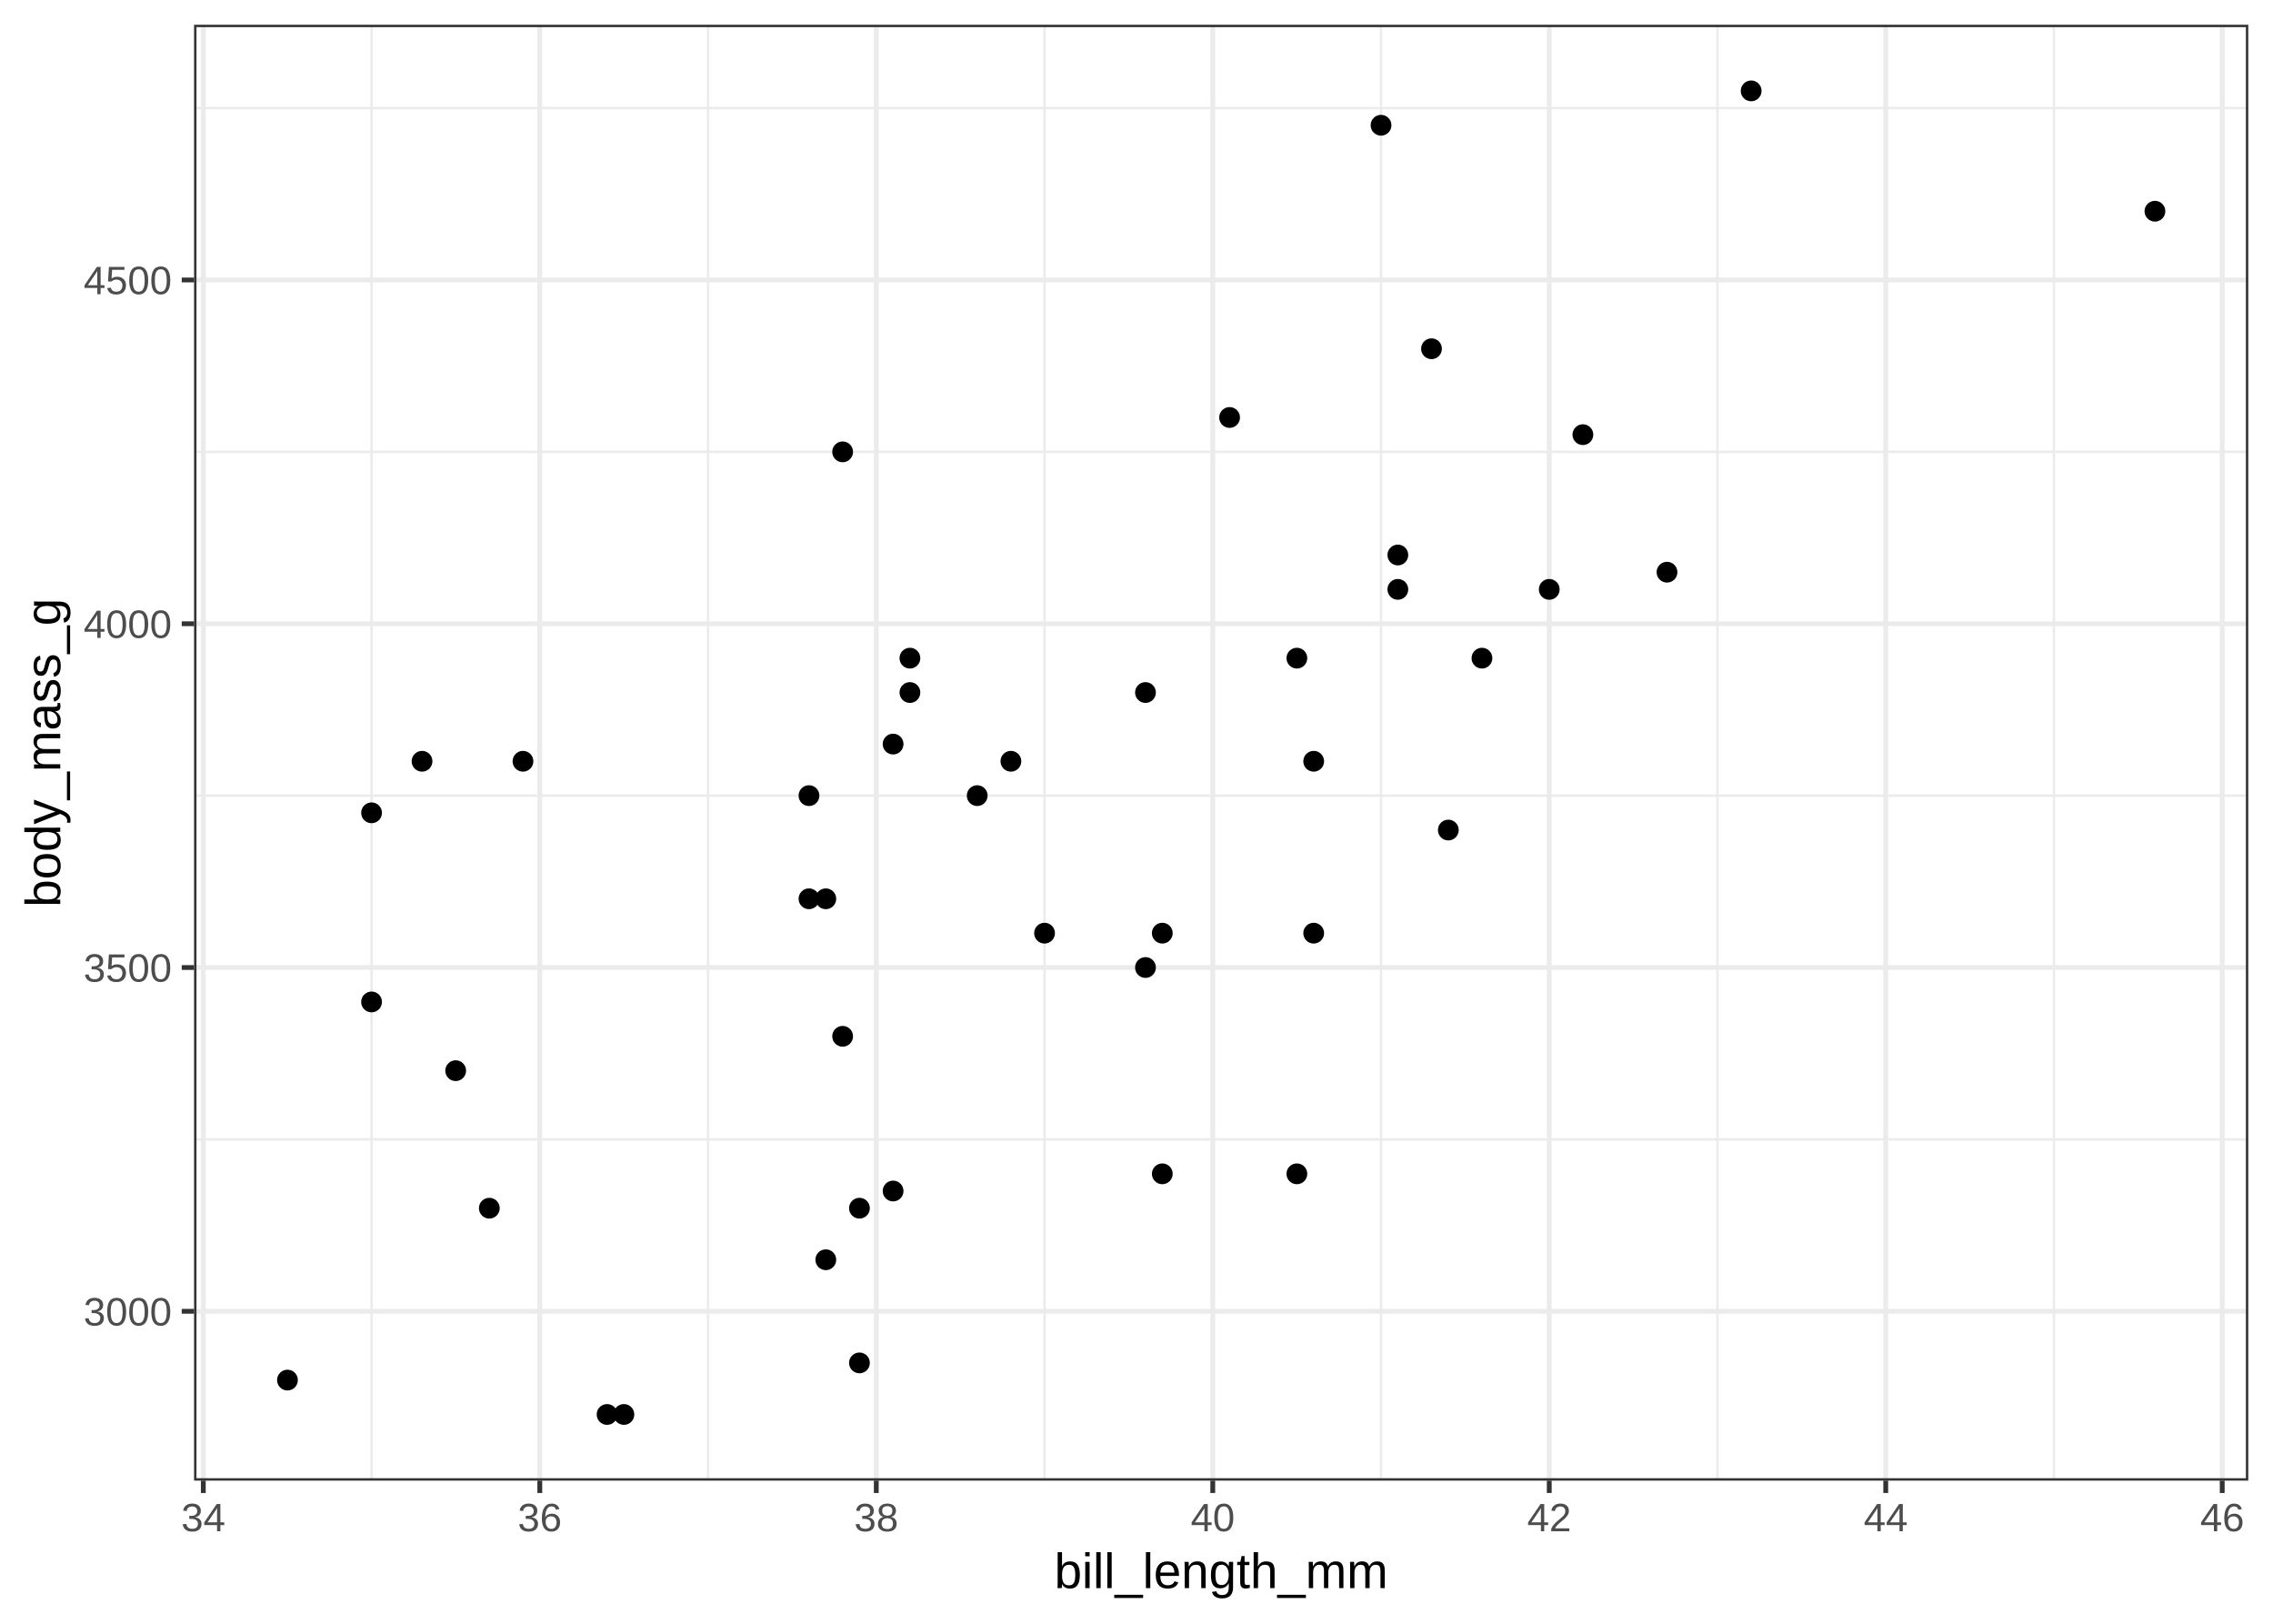
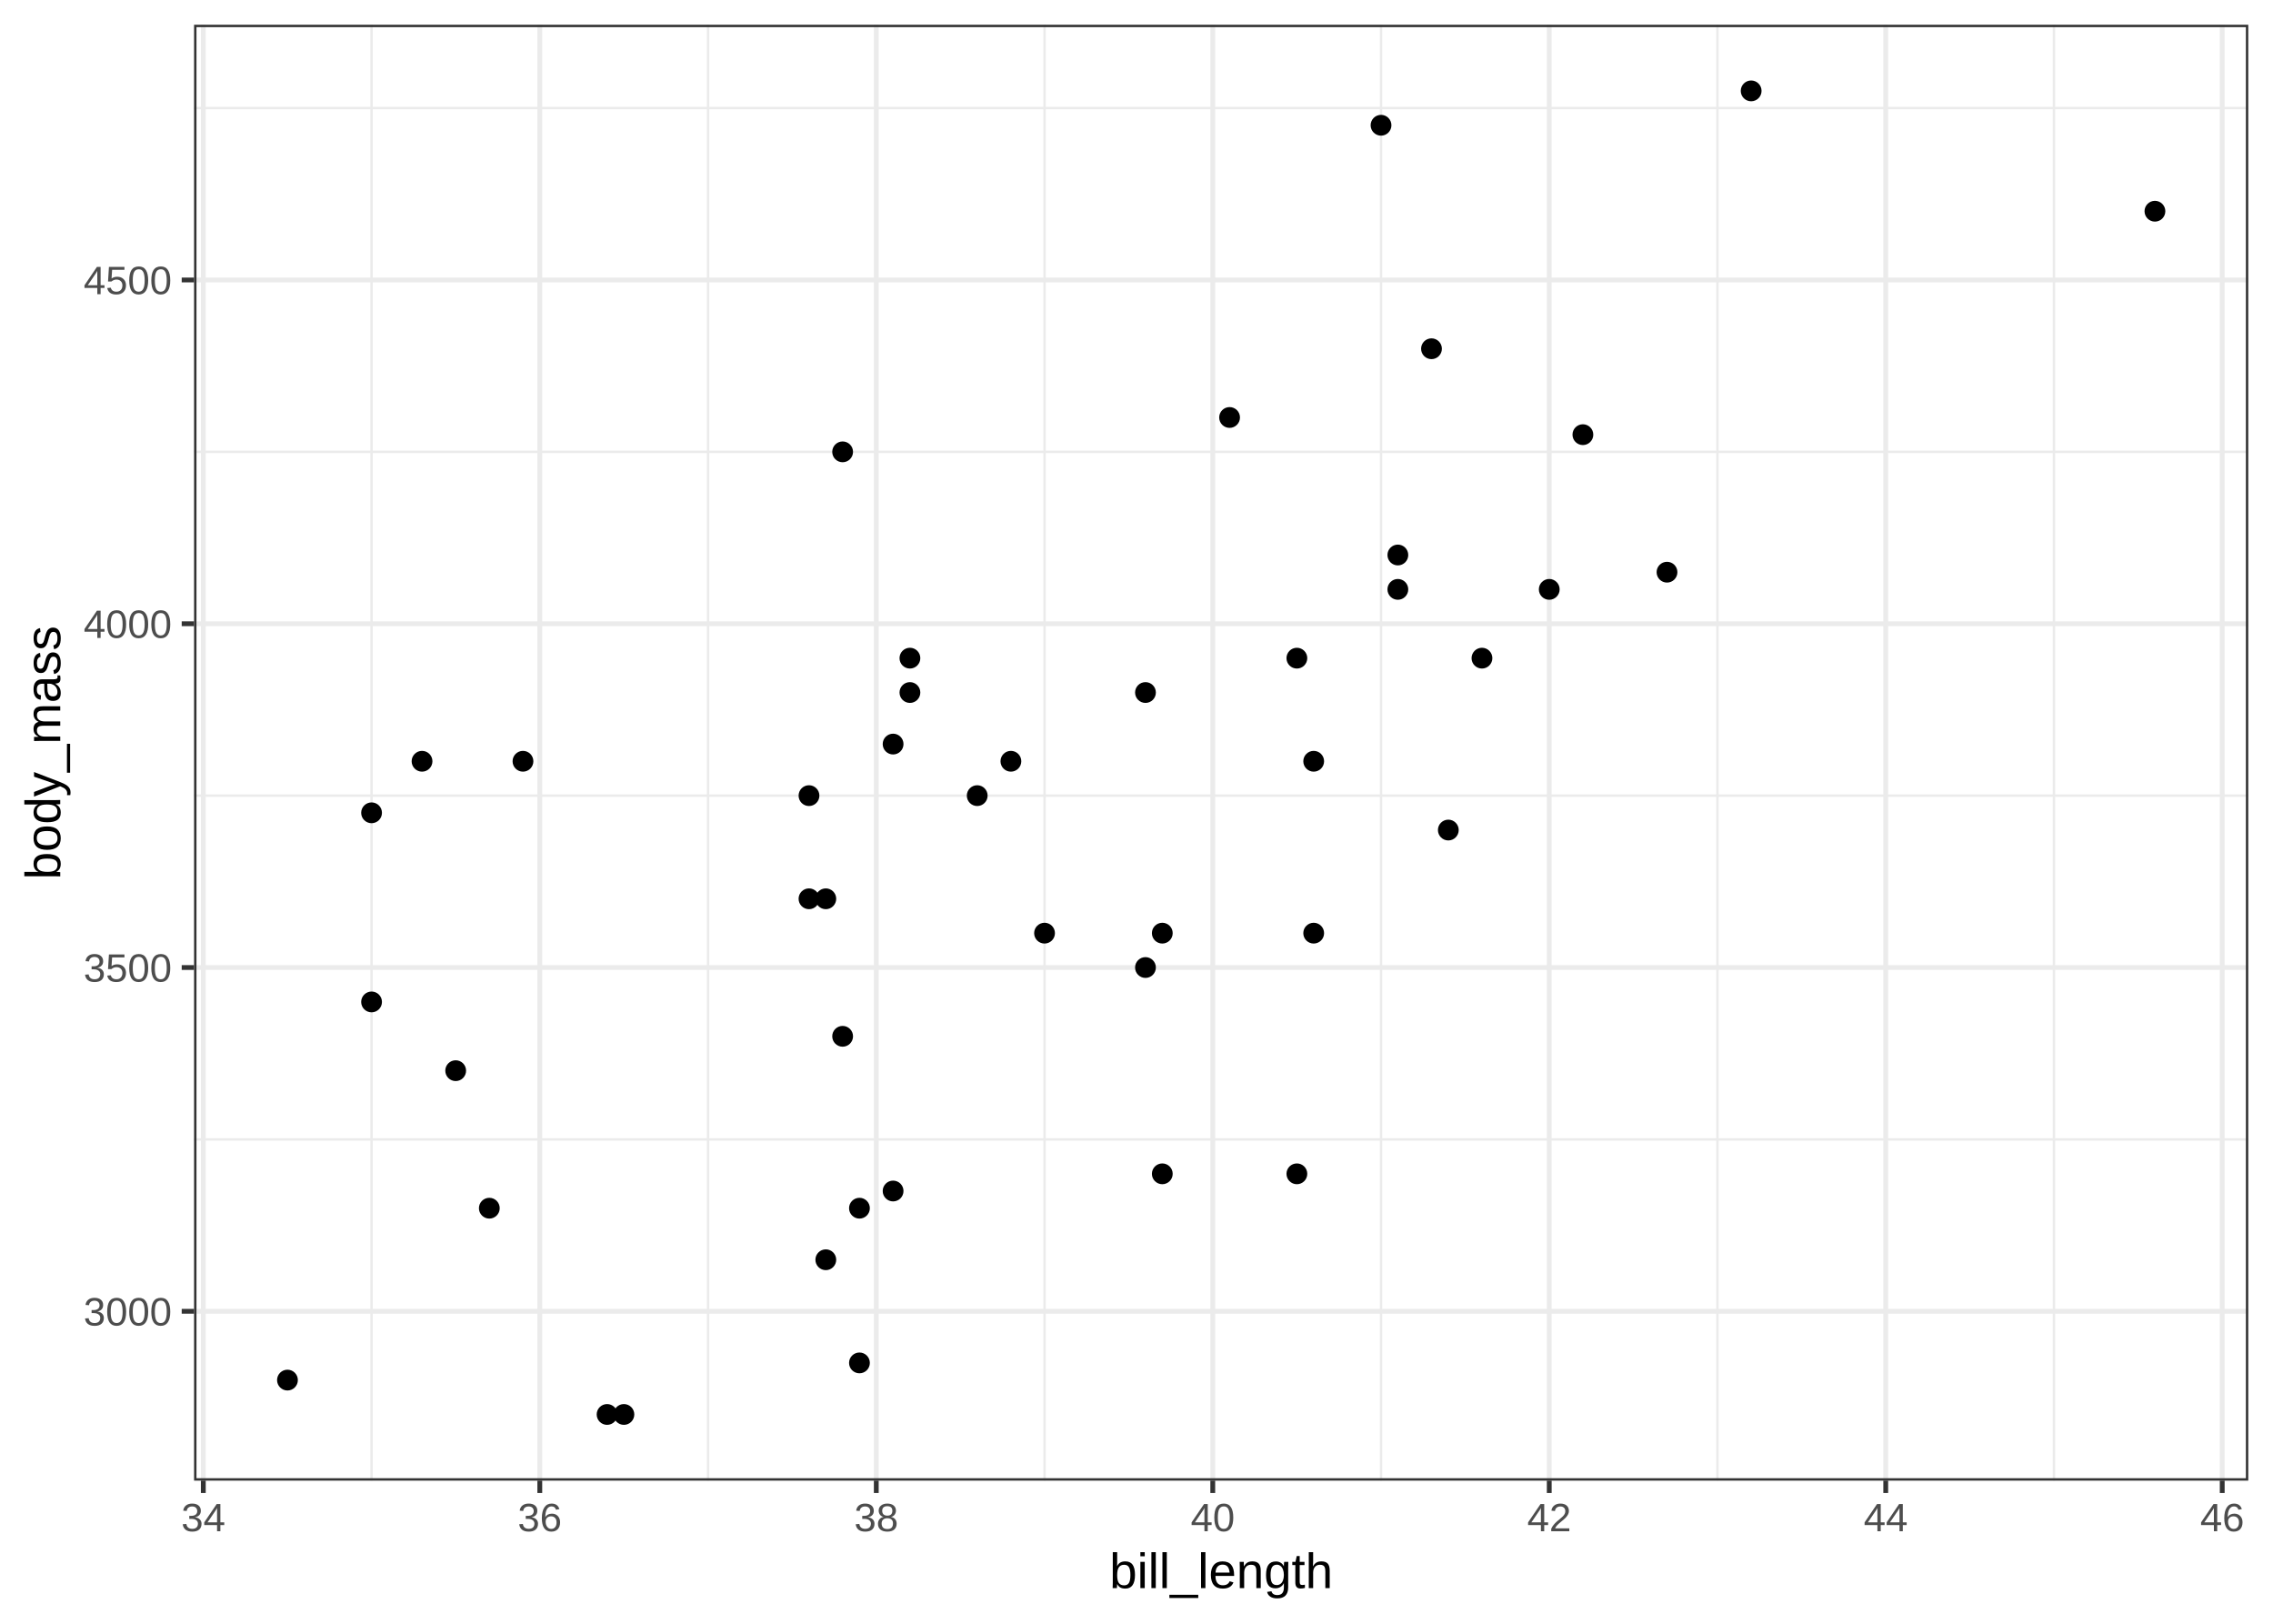
<svg xmlns="http://www.w3.org/2000/svg" class="svglite" width="504.00pt" height="360.00pt" viewBox="0 0 504.00 360.00">
  <defs>
    <style type="text/css">
    .svglite line, .svglite polyline, .svglite polygon, .svglite path, .svglite rect, .svglite circle {
      fill: none;
      stroke: #000000;
      stroke-linecap: round;
      stroke-linejoin: round;
      stroke-miterlimit: 10.00;
    }
  </style>
  </defs>
  <rect width="100%" height="100%" style="stroke: none; fill: #FFFFFF;" />
  <defs>
    <clipPath id="cpMC4wMHw1MDQuMDB8MC4wMHwzNjAuMDA=">
      <rect x="0.00" y="0.00" width="504.00" height="360.00" />
    </clipPath>
  </defs>
  <g clip-path="url(#cpMC4wMHw1MDQuMDB8MC4wMHwzNjAuMDA=)">
    <rect x="0.00" y="0.00" width="504.00" height="360.00" style="stroke-width: 1.07; stroke: #FFFFFF; fill: #FFFFFF;" />
  </g>
  <defs>
    <clipPath id="cpNDMuMDN8NDk4LjUyfDUuNDh8MzI4LjI3">
      <rect x="43.03" y="5.48" width="455.49" height="322.79" />
    </clipPath>
  </defs>
  <g clip-path="url(#cpNDMuMDN8NDk4LjUyfDUuNDh8MzI4LjI3)">
    <rect x="43.03" y="5.48" width="455.49" height="322.79" style="stroke-width: 1.07; stroke: none; fill: #FFFFFF;" />
    <polyline points="43.03,252.62 498.52,252.62 " style="stroke-width: 0.53; stroke: #EBEBEB; stroke-linecap: butt;" />
    <polyline points="43.03,176.40 498.52,176.40 " style="stroke-width: 0.53; stroke: #EBEBEB; stroke-linecap: butt;" />
    <polyline points="43.03,100.18 498.52,100.18 " style="stroke-width: 0.53; stroke: #EBEBEB; stroke-linecap: butt;" />
    <polyline points="43.03,23.96 498.52,23.96 " style="stroke-width: 0.53; stroke: #EBEBEB; stroke-linecap: butt;" />
    <polyline points="82.39,328.27 82.39,5.48 " style="stroke-width: 0.53; stroke: #EBEBEB; stroke-linecap: butt;" />
    <polyline points="157.00,328.27 157.00,5.48 " style="stroke-width: 0.53; stroke: #EBEBEB; stroke-linecap: butt;" />
    <polyline points="231.61,328.27 231.61,5.48 " style="stroke-width: 0.53; stroke: #EBEBEB; stroke-linecap: butt;" />
    <polyline points="306.22,328.27 306.22,5.48 " style="stroke-width: 0.53; stroke: #EBEBEB; stroke-linecap: butt;" />
    <polyline points="380.82,328.27 380.82,5.48 " style="stroke-width: 0.53; stroke: #EBEBEB; stroke-linecap: butt;" />
    <polyline points="455.43,328.27 455.43,5.48 " style="stroke-width: 0.53; stroke: #EBEBEB; stroke-linecap: butt;" />
    <polyline points="43.03,290.73 498.52,290.73 " style="stroke-width: 1.07; stroke: #EBEBEB; stroke-linecap: butt;" />
    <polyline points="43.03,214.51 498.52,214.51 " style="stroke-width: 1.07; stroke: #EBEBEB; stroke-linecap: butt;" />
    <polyline points="43.03,138.29 498.52,138.29 " style="stroke-width: 1.07; stroke: #EBEBEB; stroke-linecap: butt;" />
    <polyline points="43.03,62.07 498.52,62.07 " style="stroke-width: 1.07; stroke: #EBEBEB; stroke-linecap: butt;" />
    <polyline points="45.08,328.27 45.08,5.48 " style="stroke-width: 1.07; stroke: #EBEBEB; stroke-linecap: butt;" />
    <polyline points="119.69,328.27 119.69,5.48 " style="stroke-width: 1.07; stroke: #EBEBEB; stroke-linecap: butt;" />
    <polyline points="194.30,328.27 194.30,5.48 " style="stroke-width: 1.07; stroke: #EBEBEB; stroke-linecap: butt;" />
    <polyline points="268.91,328.27 268.91,5.48 " style="stroke-width: 1.07; stroke: #EBEBEB; stroke-linecap: butt;" />
    <polyline points="343.52,328.27 343.52,5.48 " style="stroke-width: 1.07; stroke: #EBEBEB; stroke-linecap: butt;" />
    <polyline points="418.13,328.27 418.13,5.48 " style="stroke-width: 1.07; stroke: #EBEBEB; stroke-linecap: butt;" />
    <polyline points="492.74,328.27 492.74,5.48 " style="stroke-width: 1.07; stroke: #EBEBEB; stroke-linecap: butt;" />
    <circle cx="186.84" cy="229.76" r="1.95" style="stroke-width: 0.71; fill: #000000;" />
    <circle cx="183.11" cy="199.27" r="1.95" style="stroke-width: 0.71; fill: #000000;" />
    <circle cx="115.96" cy="168.78" r="1.95" style="stroke-width: 0.71; fill: #000000;" />
    <circle cx="201.76" cy="145.92" r="1.95" style="stroke-width: 0.71; fill: #000000;" />
    <circle cx="224.15" cy="168.78" r="1.95" style="stroke-width: 0.71; fill: #000000;" />
    <circle cx="93.58" cy="168.78" r="1.95" style="stroke-width: 0.71; fill: #000000;" />
    <circle cx="291.29" cy="206.89" r="1.95" style="stroke-width: 0.71; fill: #000000;" />
    <circle cx="287.56" cy="260.25" r="1.95" style="stroke-width: 0.71; fill: #000000;" />
    <circle cx="190.57" cy="267.87" r="1.95" style="stroke-width: 0.71; fill: #000000;" />
    <circle cx="287.56" cy="145.92" r="1.95" style="stroke-width: 0.71; fill: #000000;" />
    <circle cx="253.99" cy="214.51" r="1.95" style="stroke-width: 0.71; fill: #000000;" />
    <circle cx="272.64" cy="92.56" r="1.95" style="stroke-width: 0.71; fill: #000000;" />
    <circle cx="82.39" cy="222.14" r="1.95" style="stroke-width: 0.71; fill: #000000;" />
    <circle cx="343.52" cy="130.67" r="1.95" style="stroke-width: 0.71; fill: #000000;" />
    <circle cx="63.74" cy="305.98" r="1.95" style="stroke-width: 0.71; fill: #000000;" />
    <circle cx="321.14" cy="184.03" r="1.95" style="stroke-width: 0.71; fill: #000000;" />
    <circle cx="231.61" cy="206.89" r="1.95" style="stroke-width: 0.71; fill: #000000;" />
    <circle cx="291.29" cy="168.78" r="1.95" style="stroke-width: 0.71; fill: #000000;" />
    <circle cx="138.34" cy="313.60" r="1.95" style="stroke-width: 0.71; fill: #000000;" />
    <circle cx="179.38" cy="176.40" r="1.95" style="stroke-width: 0.71; fill: #000000;" />
    <circle cx="108.50" cy="267.87" r="1.95" style="stroke-width: 0.71; fill: #000000;" />
    <circle cx="317.41" cy="77.32" r="1.95" style="stroke-width: 0.71; fill: #000000;" />
    <circle cx="179.38" cy="199.27" r="1.95" style="stroke-width: 0.71; fill: #000000;" />
    <circle cx="309.95" cy="130.67" r="1.95" style="stroke-width: 0.71; fill: #000000;" />
    <circle cx="134.61" cy="313.60" r="1.95" style="stroke-width: 0.71; fill: #000000;" />
    <circle cx="328.60" cy="145.92" r="1.95" style="stroke-width: 0.71; fill: #000000;" />
    <circle cx="101.04" cy="237.38" r="1.95" style="stroke-width: 0.71; fill: #000000;" />
    <circle cx="309.95" cy="123.05" r="1.95" style="stroke-width: 0.71; fill: #000000;" />
    <circle cx="82.39" cy="180.21" r="1.95" style="stroke-width: 0.71; fill: #000000;" />
    <circle cx="306.22" cy="27.77" r="1.95" style="stroke-width: 0.71; fill: #000000;" />
    <circle cx="183.11" cy="279.30" r="1.95" style="stroke-width: 0.71; fill: #000000;" />
    <circle cx="186.84" cy="100.18" r="1.95" style="stroke-width: 0.71; fill: #000000;" />
    <circle cx="190.57" cy="302.17" r="1.95" style="stroke-width: 0.71; fill: #000000;" />
    <circle cx="257.72" cy="206.89" r="1.95" style="stroke-width: 0.71; fill: #000000;" />
    <circle cx="216.68" cy="176.40" r="1.95" style="stroke-width: 0.71; fill: #000000;" />
    <circle cx="201.76" cy="153.54" r="1.95" style="stroke-width: 0.71; fill: #000000;" />
    <circle cx="198.03" cy="264.06" r="1.95" style="stroke-width: 0.71; fill: #000000;" />
    <circle cx="388.29" cy="20.15" r="1.95" style="stroke-width: 0.71; fill: #000000;" />
    <circle cx="198.03" cy="164.97" r="1.95" style="stroke-width: 0.71; fill: #000000;" />
    <circle cx="477.82" cy="46.83" r="1.95" style="stroke-width: 0.71; fill: #000000;" />
    <circle cx="257.72" cy="260.25" r="1.95" style="stroke-width: 0.71; fill: #000000;" />
    <circle cx="350.98" cy="96.37" r="1.95" style="stroke-width: 0.71; fill: #000000;" />
    <circle cx="253.99" cy="153.54" r="1.95" style="stroke-width: 0.71; fill: #000000;" />
    <circle cx="369.63" cy="126.86" r="1.95" style="stroke-width: 0.71; fill: #000000;" />
    <rect x="43.03" y="5.48" width="455.49" height="322.79" style="stroke-width: 1.07; stroke: #333333;" />
  </g>
  <g clip-path="url(#cpMC4wMHw1MDQuMDB8MC4wMHwzNjAuMDA=)">
    <text x="38.10" y="293.88" text-anchor="end" style="font-size: 8.80px; fill: #4D4D4D; font-family: Arial;" textLength="19.58px" lengthAdjust="spacingAndGlyphs">3000</text>
    <text x="38.10" y="217.66" text-anchor="end" style="font-size: 8.80px; fill: #4D4D4D; font-family: Arial;" textLength="19.58px" lengthAdjust="spacingAndGlyphs">3500</text>
    <text x="38.10" y="141.44" text-anchor="end" style="font-size: 8.80px; fill: #4D4D4D; font-family: Arial;" textLength="19.58px" lengthAdjust="spacingAndGlyphs">4000</text>
    <text x="38.10" y="65.22" text-anchor="end" style="font-size: 8.80px; fill: #4D4D4D; font-family: Arial;" textLength="19.58px" lengthAdjust="spacingAndGlyphs">4500</text>
    <polyline points="40.29,290.73 43.03,290.73 " style="stroke-width: 1.07; stroke: #333333; stroke-linecap: butt;" />
    <polyline points="40.29,214.51 43.03,214.51 " style="stroke-width: 1.07; stroke: #333333; stroke-linecap: butt;" />
    <polyline points="40.29,138.29 43.03,138.29 " style="stroke-width: 1.07; stroke: #333333; stroke-linecap: butt;" />
    <polyline points="40.29,62.07 43.03,62.07 " style="stroke-width: 1.07; stroke: #333333; stroke-linecap: butt;" />
    <polyline points="45.08,331.01 45.08,328.27 " style="stroke-width: 1.07; stroke: #333333; stroke-linecap: butt;" />
    <polyline points="119.69,331.01 119.69,328.27 " style="stroke-width: 1.07; stroke: #333333; stroke-linecap: butt;" />
    <polyline points="194.30,331.01 194.30,328.27 " style="stroke-width: 1.07; stroke: #333333; stroke-linecap: butt;" />
    <polyline points="268.91,331.01 268.91,328.27 " style="stroke-width: 1.07; stroke: #333333; stroke-linecap: butt;" />
    <polyline points="343.52,331.01 343.52,328.27 " style="stroke-width: 1.07; stroke: #333333; stroke-linecap: butt;" />
    <polyline points="418.13,331.01 418.13,328.27 " style="stroke-width: 1.07; stroke: #333333; stroke-linecap: butt;" />
    <polyline points="492.74,331.01 492.74,328.27 " style="stroke-width: 1.07; stroke: #333333; stroke-linecap: butt;" />
    <text x="45.08" y="339.50" text-anchor="middle" style="font-size: 8.80px; fill: #4D4D4D; font-family: Arial;" textLength="9.79px" lengthAdjust="spacingAndGlyphs">34</text>
    <text x="119.69" y="339.50" text-anchor="middle" style="font-size: 8.80px; fill: #4D4D4D; font-family: Arial;" textLength="9.79px" lengthAdjust="spacingAndGlyphs">36</text>
    <text x="194.30" y="339.50" text-anchor="middle" style="font-size: 8.80px; fill: #4D4D4D; font-family: Arial;" textLength="9.79px" lengthAdjust="spacingAndGlyphs">38</text>
    <text x="268.91" y="339.50" text-anchor="middle" style="font-size: 8.80px; fill: #4D4D4D; font-family: Arial;" textLength="9.79px" lengthAdjust="spacingAndGlyphs">40</text>
    <text x="343.52" y="339.50" text-anchor="middle" style="font-size: 8.80px; fill: #4D4D4D; font-family: Arial;" textLength="9.79px" lengthAdjust="spacingAndGlyphs">42</text>
    <text x="418.13" y="339.50" text-anchor="middle" style="font-size: 8.80px; fill: #4D4D4D; font-family: Arial;" textLength="9.79px" lengthAdjust="spacingAndGlyphs">44</text>
    <text x="492.74" y="339.50" text-anchor="middle" style="font-size: 8.80px; fill: #4D4D4D; font-family: Arial;" textLength="9.79px" lengthAdjust="spacingAndGlyphs">46</text>
-     <text x="270.78" y="352.10" text-anchor="middle" style="font-size: 11.00px; font-family: Arial;" textLength="73.99px" lengthAdjust="spacingAndGlyphs">bill_length_mm</text>
-     <text transform="translate(13.36,166.88) rotate(-90)" text-anchor="middle" style="font-size: 11.00px; font-family: Arial;" textLength="68.51px" lengthAdjust="spacingAndGlyphs">body_mass_g</text>
+     <text x="270.78" y="352.10" text-anchor="middle" style="font-size: 11.00px; font-family: Arial;" textLength="49.54px" lengthAdjust="spacingAndGlyphs">bill_length</text>
+     <text transform="translate(13.36,166.88) rotate(-90)" text-anchor="middle" style="font-size: 11.00px; font-family: Arial;" textLength="56.27px" lengthAdjust="spacingAndGlyphs">body_mass</text>
  </g>
</svg>
